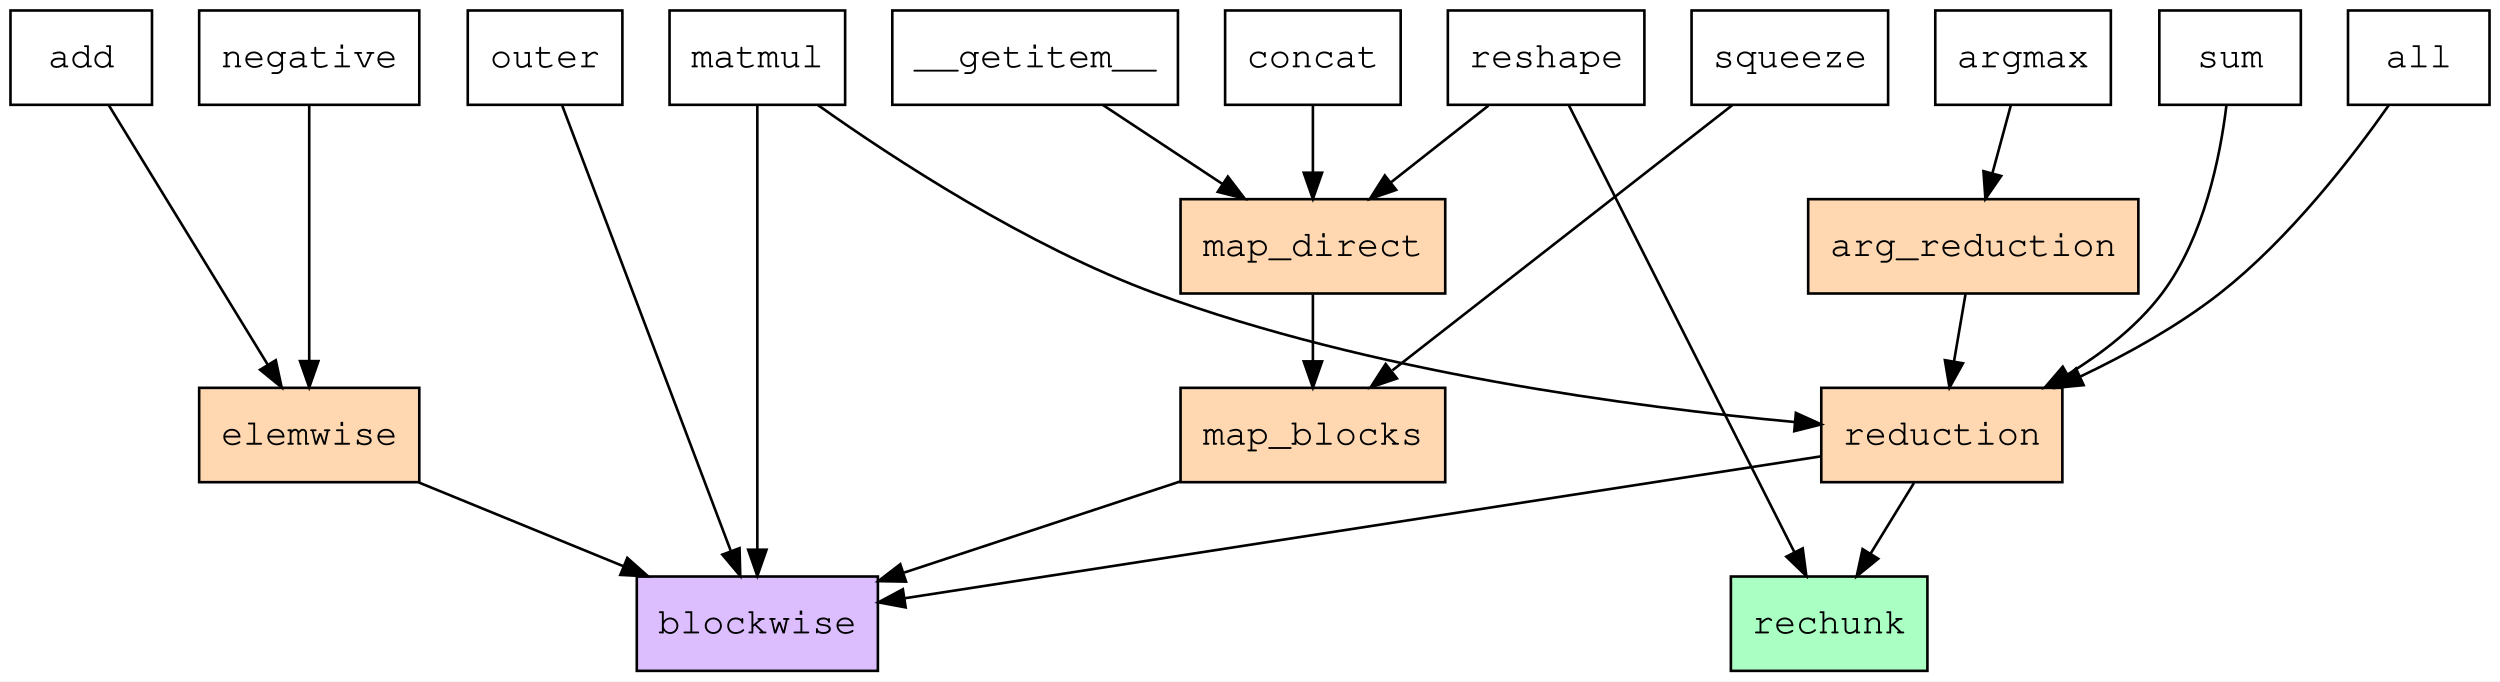
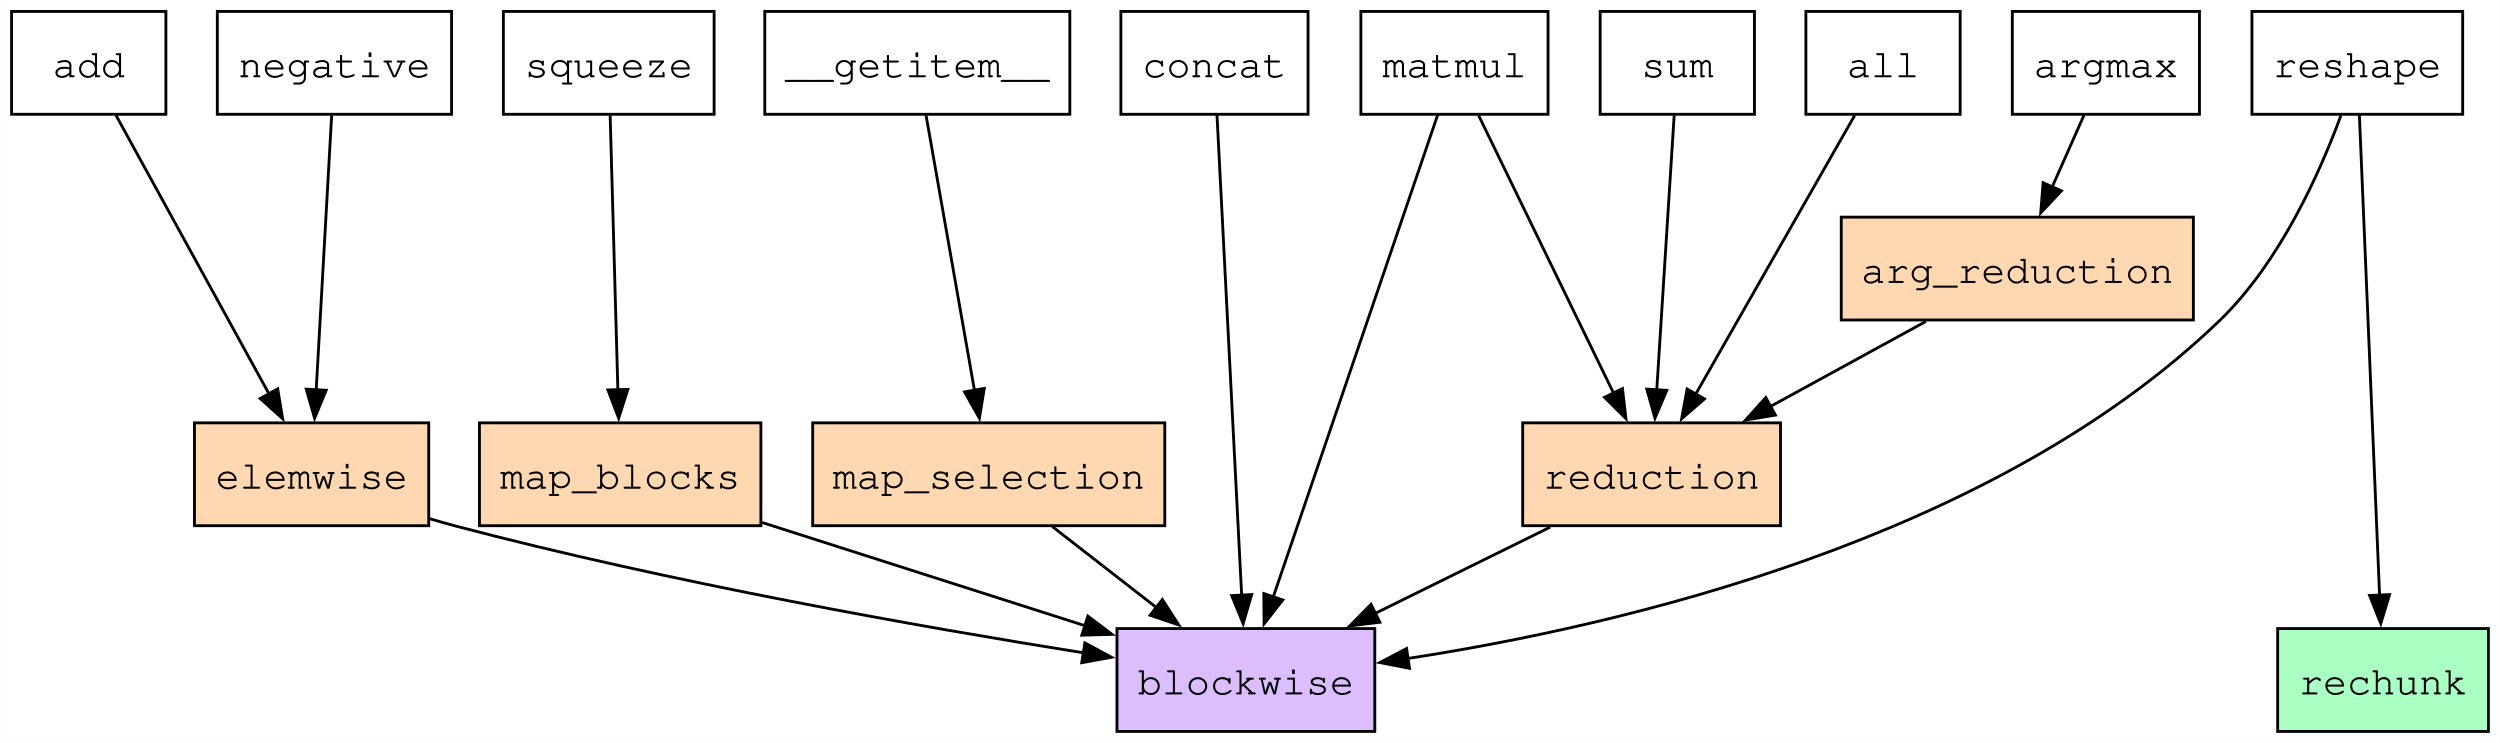
- <svg xmlns="http://www.w3.org/2000/svg" width="954pt" height="260pt" viewBox="0.00 0.00 954.00 260.00">
+ <svg xmlns="http://www.w3.org/2000/svg" width="875pt" height="260pt" viewBox="0.00 0.00 874.88 260.00">
  <g id="graph0" class="graph" transform="scale(1 1) rotate(0) translate(4 256)">
-     <polygon fill="white" stroke="transparent" points="-4,4 -4,-256 950,-256 950,4 -4,4" />
+     <polygon fill="white" stroke="none" points="-4,4 -4,-256 870.88,-256 870.88,4 -4,4" />
    <g id="node1" class="node">
-       <polygon fill="#dcbeff" stroke="black" points="331,-36 239,-36 239,0 331,0 331,-36" />
-       <text text-anchor="middle" x="285" y="-14.3" font-family="Courier,monospace" font-size="14.00">blockwise</text>
+       <polygon fill="#dcbeff" stroke="black" points="477.12,-36 386.88,-36 386.88,0 477.12,0 477.12,-36" />
+       <text text-anchor="middle" x="432" y="-12.95" font-family="Courier,monospace" font-size="14.00">blockwise</text>
    </g>
    <g id="node2" class="node">
-       <polygon fill="#aaffc3" stroke="black" points="731.5,-36 656.5,-36 656.5,0 731.5,0 731.5,-36" />
-       <text text-anchor="middle" x="694" y="-14.3" font-family="Courier,monospace" font-size="14.00">rechunk</text>
+       <polygon fill="#aaffc3" stroke="black" points="866.88,-36 793.12,-36 793.12,0 866.88,0 866.88,-36" />
+       <text text-anchor="middle" x="830" y="-12.95" font-family="Courier,monospace" font-size="14.00">rechunk</text>
    </g>
    <g id="node3" class="node">
-       <polygon fill="#ffd8b1" stroke="black" points="156,-108 72,-108 72,-72 156,-72 156,-108" />
-       <text text-anchor="middle" x="114" y="-86.3" font-family="Courier,monospace" font-size="14.00">elemwise</text>
+       <polygon fill="#ffd8b1" stroke="black" points="146,-108 64,-108 64,-72 146,-72 146,-108" />
+       <text text-anchor="middle" x="105" y="-84.95" font-family="Courier,monospace" font-size="14.00">elemwise</text>
    </g>
    <g id="edge1" class="edge">
-       <path fill="none" stroke="black" d="M155.83,-71.88C179.42,-62.22 209.06,-50.09 234,-39.88" />
-       <polygon fill="black" stroke="black" points="235.38,-43.1 243.3,-36.07 232.72,-36.62 235.38,-43.1" />
+       <path fill="none" stroke="black" d="M146.34,-74.45C149.25,-73.58 152.16,-72.75 155,-72 230.29,-52.1 318.94,-36.47 375.29,-27.49" />
+       <polygon fill="black" stroke="black" points="375.64,-30.97 384.97,-25.96 374.55,-24.06 375.64,-30.97" />
    </g>
    <g id="node4" class="node">
-       <polygon fill="#ffd8b1" stroke="black" points="547.5,-108 446.5,-108 446.5,-72 547.5,-72 547.5,-108" />
-       <text text-anchor="middle" x="497" y="-86.3" font-family="Courier,monospace" font-size="14.00">map_blocks</text>
+       <polygon fill="#ffd8b1" stroke="black" points="262.25,-108 163.75,-108 163.75,-72 262.25,-72 262.25,-108" />
+       <text text-anchor="middle" x="213" y="-84.95" font-family="Courier,monospace" font-size="14.00">map_blocks</text>
    </g>
    <g id="edge2" class="edge">
-       <path fill="none" stroke="black" d="M446.49,-72.32C414.75,-61.84 373.76,-48.31 341.02,-37.5" />
-       <polygon fill="black" stroke="black" points="341.74,-34.05 331.14,-34.24 339.54,-40.69 341.74,-34.05" />
+       <path fill="none" stroke="black" d="M262.69,-73.12C296.43,-62.33 341.1,-48.06 376.08,-36.87" />
+       <polygon fill="black" stroke="black" points="376.7,-40.35 385.16,-33.97 374.57,-33.68 376.7,-40.35" />
    </g>
    <g id="node5" class="node">
-       <polygon fill="#ffd8b1" stroke="black" points="547.5,-180 446.5,-180 446.5,-144 547.5,-144 547.5,-180" />
-       <text text-anchor="middle" x="497" y="-158.3" font-family="Courier,monospace" font-size="14.00">map_direct</text>
+       <polygon fill="#ffd8b1" stroke="black" points="403.62,-108 280.38,-108 280.38,-72 403.62,-72 403.62,-108" />
+       <text text-anchor="middle" x="342" y="-84.95" font-family="Courier,monospace" font-size="14.00">map_selection</text>
    </g>
    <g id="edge3" class="edge">
-       <path fill="none" stroke="black" d="M497,-143.7C497,-135.98 497,-126.71 497,-118.11" />
-       <polygon fill="black" stroke="black" points="500.5,-118.1 497,-108.1 493.5,-118.1 500.5,-118.1" />
+       <path fill="none" stroke="black" d="M364.25,-71.7C375.28,-63.11 388.79,-52.61 400.84,-43.24" />
+       <polygon fill="black" stroke="black" points="402.76,-46.18 408.5,-37.28 398.46,-40.65 402.76,-46.18" />
    </g>
    <g id="node6" class="node">
-       <polygon fill="#ffd8b1" stroke="black" points="783,-108 691,-108 691,-72 783,-72 783,-108" />
-       <text text-anchor="middle" x="737" y="-86.3" font-family="Courier,monospace" font-size="14.00">reduction</text>
+       <polygon fill="#ffd8b1" stroke="black" points="619.12,-108 528.88,-108 528.88,-72 619.12,-72 619.12,-108" />
+       <text text-anchor="middle" x="574" y="-84.95" font-family="Courier,monospace" font-size="14.00">reduction</text>
    </g>
    <g id="edge4" class="edge">
-       <path fill="none" stroke="black" d="M690.75,-81.84C607.23,-68.9 431.55,-41.7 341.23,-27.71" />
-       <polygon fill="black" stroke="black" points="341.6,-24.22 331.18,-26.15 340.53,-31.14 341.6,-24.22" />
+       <path fill="none" stroke="black" d="M538.53,-71.52C519.93,-62.34 496.93,-51.01 477.07,-41.22" />
+       <polygon fill="black" stroke="black" points="478.89,-38.21 468.37,-36.93 475.79,-44.49 478.89,-38.21" />
+     </g>
+     <g id="node7" class="node">
+       <polygon fill="#ffd8b1" stroke="black" points="763.62,-180 640.38,-180 640.38,-144 763.62,-144 763.62,-180" />
+       <text text-anchor="middle" x="702" y="-156.95" font-family="Courier,monospace" font-size="14.00">arg_reduction</text>
    </g>
    <g id="edge5" class="edge">
-       <path fill="none" stroke="black" d="M726.37,-71.7C721.37,-63.56 715.31,-53.69 709.79,-44.7" />
-       <polygon fill="black" stroke="black" points="712.72,-42.79 704.51,-36.1 706.76,-46.46 712.72,-42.79" />
+       <path fill="none" stroke="black" d="M670.03,-143.52C653.57,-134.51 633.29,-123.42 615.62,-113.76" />
+       <polygon fill="black" stroke="black" points="617.34,-110.71 606.89,-108.99 613.98,-116.86 617.34,-110.71" />
    </g>
-     <g id="node7" class="node">
-       <polygon fill="#ffd8b1" stroke="black" points="812,-180 686,-180 686,-144 812,-144 812,-180" />
-       <text text-anchor="middle" x="749" y="-158.3" font-family="Courier,monospace" font-size="14.00">arg_reduction</text>
+     <g id="node8" class="node">
+       <polygon fill="none" stroke="black" points="370.38,-252 263.62,-252 263.62,-216 370.38,-216 370.38,-252" />
+       <text text-anchor="middle" x="317" y="-228.95" font-family="Courier,monospace" font-size="14.00">__getitem__</text>
    </g>
    <g id="edge6" class="edge">
-       <path fill="none" stroke="black" d="M746.03,-143.7C744.71,-135.98 743.12,-126.71 741.65,-118.11" />
-       <polygon fill="black" stroke="black" points="745.07,-117.37 739.93,-108.1 738.17,-118.55 745.07,-117.37" />
+       <path fill="none" stroke="black" d="M320.07,-215.59C324.29,-191.61 331.94,-148.14 337,-119.42" />
+       <polygon fill="black" stroke="black" points="340.44,-120.06 338.73,-109.6 333.54,-118.84 340.44,-120.06" />
    </g>
-     <g id="node8" class="node">
-       <polygon fill="none" stroke="black" points="445.5,-252 336.5,-252 336.5,-216 445.5,-216 445.5,-252" />
-       <text text-anchor="middle" x="391" y="-230.3" font-family="Courier,monospace" font-size="14.00">__getitem__</text>
-     </g>
-     <g id="edge7" class="edge">
-       <path fill="none" stroke="black" d="M416.93,-215.88C430.66,-206.81 447.71,-195.55 462.54,-185.76" />
-       <polygon fill="black" stroke="black" points="464.55,-188.62 470.97,-180.19 460.7,-182.78 464.55,-188.62" />
-     </g>
-     <g id="node13" class="node">
-       <polygon fill="none" stroke="black" points="530.5,-252 463.5,-252 463.5,-216 530.5,-216 530.5,-252" />
-       <text text-anchor="middle" x="497" y="-230.3" font-family="Courier,monospace" font-size="14.00">concat</text>
+     <g id="node12" class="node">
+       <polygon fill="none" stroke="black" points="453.75,-252 388.25,-252 388.25,-216 453.75,-216 453.75,-252" />
+       <text text-anchor="middle" x="421" y="-228.95" font-family="Courier,monospace" font-size="14.00">concat</text>
    </g>
    <g id="node9" class="node">
      <polygon fill="none" stroke="black" points="54,-252 0,-252 0,-216 54,-216 54,-252" />
-       <text text-anchor="middle" x="27" y="-230.3" font-family="Courier,monospace" font-size="14.00">add</text>
+       <text text-anchor="middle" x="27" y="-228.95" font-family="Courier,monospace" font-size="14.00">add</text>
+     </g>
+     <g id="edge7" class="edge">
+       <path fill="none" stroke="black" d="M36.56,-215.59C49.97,-191.18 74.47,-146.58 90.23,-117.89" />
+       <polygon fill="black" stroke="black" points="93.13,-119.89 94.87,-109.44 86.99,-116.52 93.13,-119.89" />
+     </g>
+     <g id="node10" class="node">
+       <polygon fill="none" stroke="black" points="154,-252 72,-252 72,-216 154,-216 154,-252" />
+       <text text-anchor="middle" x="113" y="-228.95" font-family="Courier,monospace" font-size="14.00">negative</text>
    </g>
    <g id="edge8" class="edge">
-       <path fill="none" stroke="black" d="M37.49,-215.87C52.58,-191.24 80.52,-145.64 98.14,-116.88" />
-       <polygon fill="black" stroke="black" points="101.23,-118.54 103.47,-108.19 95.26,-114.89 101.23,-118.54" />
+       <path fill="none" stroke="black" d="M112.02,-215.59C110.67,-191.61 108.22,-148.14 106.6,-119.42" />
+       <polygon fill="black" stroke="black" points="110.11,-119.41 106.05,-109.62 103.12,-119.8 110.11,-119.41" />
    </g>
-     <g id="node10" class="node">
-       <polygon fill="none" stroke="black" points="156,-252 72,-252 72,-216 156,-216 156,-252" />
-       <text text-anchor="middle" x="114" y="-230.3" font-family="Courier,monospace" font-size="14.00">negative</text>
+     <g id="node14" class="node">
+       <polygon fill="none" stroke="black" points="245.88,-252 172.12,-252 172.12,-216 245.88,-216 245.88,-252" />
+       <text text-anchor="middle" x="209" y="-228.95" font-family="Courier,monospace" font-size="14.00">squeeze</text>
+     </g>
+     <g id="node11" class="node">
+       <polygon fill="none" stroke="black" points="537.75,-252 472.25,-252 472.25,-216 537.75,-216 537.75,-252" />
+       <text text-anchor="middle" x="505" y="-228.95" font-family="Courier,monospace" font-size="14.00">matmul</text>
    </g>
    <g id="edge9" class="edge">
-       <path fill="none" stroke="black" d="M114,-215.87C114,-191.67 114,-147.21 114,-118.39" />
-       <polygon fill="black" stroke="black" points="117.5,-118.19 114,-108.19 110.5,-118.19 117.5,-118.19" />
-     </g>
-     <g id="node12" class="node">
-       <polygon fill="none" stroke="black" points="233.5,-252 174.5,-252 174.5,-216 233.5,-216 233.5,-252" />
-       <text text-anchor="middle" x="204" y="-230.3" font-family="Courier,monospace" font-size="14.00">outer</text>
-     </g>
-     <g id="node11" class="node">
-       <polygon fill="none" stroke="black" points="318.5,-252 251.5,-252 251.5,-216 318.5,-216 318.5,-252" />
-       <text text-anchor="middle" x="285" y="-230.3" font-family="Courier,monospace" font-size="14.00">matmul</text>
+       <path fill="none" stroke="black" d="M499.15,-215.85C486.58,-178.99 456.87,-91.92 441.54,-46.96" />
+       <polygon fill="black" stroke="black" points="444.91,-46 438.37,-37.66 438.28,-48.26 444.91,-46" />
    </g>
    <g id="edge10" class="edge">
-       <path fill="none" stroke="black" d="M285,-215.85C285,-178.83 285,-91.18 285,-46.39" />
-       <polygon fill="black" stroke="black" points="288.5,-46.23 285,-36.23 281.5,-46.23 288.5,-46.23" />
+       <path fill="none" stroke="black" d="M513.46,-215.59C525.27,-191.29 546.8,-146.97 560.75,-118.27" />
+       <polygon fill="black" stroke="black" points="563.8,-120 565.02,-109.47 557.51,-116.94 563.8,-120" />
+     </g>
+     <g id="node16" class="node">
+       <polygon fill="none" stroke="black" points="610,-252 556,-252 556,-216 610,-216 610,-252" />
+       <text text-anchor="middle" x="583" y="-228.95" font-family="Courier,monospace" font-size="14.00">sum</text>
    </g>
    <g id="edge11" class="edge">
-       <path fill="none" stroke="black" d="M308.16,-215.87C336.89,-195.5 388.06,-161.99 437,-144 518.65,-113.98 619.23,-100.66 680.7,-94.97" />
-       <polygon fill="black" stroke="black" points="681.31,-98.43 690.97,-94.06 680.69,-91.46 681.31,-98.43" />
+       <path fill="none" stroke="black" d="M421.88,-215.85C423.77,-179.14 428.21,-92.66 430.53,-47.53" />
+       <polygon fill="black" stroke="black" points="434.02,-47.91 431.04,-37.74 427.03,-47.55 434.02,-47.91" />
+     </g>
+     <g id="node13" class="node">
+       <polygon fill="none" stroke="black" points="857.88,-252 784.12,-252 784.12,-216 857.88,-216 857.88,-252" />
+       <text text-anchor="middle" x="821" y="-228.95" font-family="Courier,monospace" font-size="14.00">reshape</text>
+     </g>
+     <g id="edge13" class="edge">
+       <path fill="none" stroke="black" d="M815.27,-215.6C808.08,-196.04 794.08,-164.38 773,-144 693.45,-67.09 562.72,-36.88 488.36,-25.49" />
+       <polygon fill="black" stroke="black" points="489.27,-22.09 478.87,-24.1 488.25,-29.01 489.27,-22.09" />
    </g>
    <g id="edge12" class="edge">
-       <path fill="none" stroke="black" d="M210.49,-215.85C224.56,-178.68 257.96,-90.44 274.85,-45.82" />
-       <polygon fill="black" stroke="black" points="278.21,-46.82 278.48,-36.23 271.66,-44.35 278.21,-46.82" />
-     </g>
-     <g id="edge13" class="edge">
-       <path fill="none" stroke="black" d="M497,-215.7C497,-207.98 497,-198.71 497,-190.11" />
-       <polygon fill="black" stroke="black" points="500.5,-190.1 497,-180.1 493.5,-190.1 500.5,-190.1" />
-     </g>
-     <g id="node14" class="node">
-       <polygon fill="none" stroke="black" points="623.5,-252 548.5,-252 548.5,-216 623.5,-216 623.5,-252" />
-       <text text-anchor="middle" x="586" y="-230.3" font-family="Courier,monospace" font-size="14.00">reshape</text>
+       <path fill="none" stroke="black" d="M821.72,-215.85C823.26,-179.14 826.9,-92.66 828.8,-47.53" />
+       <polygon fill="black" stroke="black" points="832.29,-47.88 829.21,-37.74 825.29,-47.59 832.29,-47.88" />
    </g>
    <g id="edge14" class="edge">
-       <path fill="none" stroke="black" d="M594.66,-215.85C613.5,-178.52 658.32,-89.69 680.75,-45.26" />
-       <polygon fill="black" stroke="black" points="683.92,-46.74 685.3,-36.23 677.67,-43.58 683.92,-46.74" />
+       <path fill="none" stroke="black" d="M209.49,-215.59C210.17,-191.61 211.39,-148.14 212.2,-119.42" />
+       <polygon fill="black" stroke="black" points="215.69,-119.72 212.48,-109.62 208.7,-119.52 215.69,-119.72" />
+     </g>
+     <g id="node15" class="node">
+       <polygon fill="none" stroke="black" points="765.75,-252 700.25,-252 700.25,-216 765.75,-216 765.75,-252" />
+       <text text-anchor="middle" x="733" y="-228.95" font-family="Courier,monospace" font-size="14.00">argmax</text>
    </g>
    <g id="edge15" class="edge">
-       <path fill="none" stroke="black" d="M564,-215.7C552.79,-206.88 539,-196.03 526.85,-186.47" />
-       <polygon fill="black" stroke="black" points="528.77,-183.54 518.75,-180.1 524.44,-189.04 528.77,-183.54" />
-     </g>
-     <g id="node15" class="node">
-       <polygon fill="none" stroke="black" points="716.5,-252 641.5,-252 641.5,-216 716.5,-216 716.5,-252" />
-       <text text-anchor="middle" x="679" y="-230.3" font-family="Courier,monospace" font-size="14.00">squeeze</text>
+       <path fill="none" stroke="black" d="M725.34,-215.7C721.96,-208.07 717.91,-198.92 714.13,-190.4" />
+       <polygon fill="black" stroke="black" points="717.44,-189.21 710.19,-181.49 711.04,-192.05 717.44,-189.21" />
    </g>
    <g id="edge16" class="edge">
-       <path fill="none" stroke="black" d="M657.05,-215.87C624.66,-190.6 563.97,-143.25 527.35,-114.68" />
-       <polygon fill="black" stroke="black" points="529.07,-111.58 519.03,-108.19 524.76,-117.1 529.07,-111.58" />
+       <path fill="none" stroke="black" d="M581.9,-215.59C580.38,-191.61 577.62,-148.14 575.8,-119.42" />
+       <polygon fill="black" stroke="black" points="579.31,-119.38 575.18,-109.62 572.32,-119.82 579.31,-119.38" />
    </g>
-     <g id="node16" class="node">
-       <polygon fill="none" stroke="black" points="801.5,-252 734.5,-252 734.5,-216 801.5,-216 801.5,-252" />
-       <text text-anchor="middle" x="768" y="-230.3" font-family="Courier,monospace" font-size="14.00">argmax</text>
+     <g id="node17" class="node">
+       <polygon fill="none" stroke="black" points="682,-252 628,-252 628,-216 682,-216 682,-252" />
+       <text text-anchor="middle" x="655" y="-228.95" font-family="Courier,monospace" font-size="14.00">all</text>
    </g>
    <g id="edge17" class="edge">
-       <path fill="none" stroke="black" d="M763.3,-215.7C761.19,-207.9 758.64,-198.51 756.28,-189.83" />
-       <polygon fill="black" stroke="black" points="759.64,-188.84 753.64,-180.1 752.88,-190.67 759.64,-188.84" />
-     </g>
-     <g id="node17" class="node">
-       <polygon fill="none" stroke="black" points="874,-252 820,-252 820,-216 874,-216 874,-252" />
-       <text text-anchor="middle" x="847" y="-230.3" font-family="Courier,monospace" font-size="14.00">sum</text>
-     </g>
-     <g id="edge18" class="edge">
-       <path fill="none" stroke="black" d="M845.63,-215.99C843.32,-196.8 837.18,-165.46 821,-144 811.55,-131.46 798.19,-121.14 784.91,-113.04" />
-       <polygon fill="black" stroke="black" points="786.64,-110 776.23,-108.04 783.14,-116.07 786.64,-110" />
-     </g>
-     <g id="node18" class="node">
-       <polygon fill="none" stroke="black" points="946,-252 892,-252 892,-216 946,-216 946,-252" />
-       <text text-anchor="middle" x="919" y="-230.3" font-family="Courier,monospace" font-size="14.00">all</text>
-     </g>
-     <g id="edge19" class="edge">
-       <path fill="none" stroke="black" d="M907.52,-215.79C893.92,-196.41 869.73,-164.91 843,-144 826.99,-131.48 807.56,-120.73 789.72,-112.25" />
-       <polygon fill="black" stroke="black" points="791.11,-109.03 780.57,-108.02 788.18,-115.39 791.11,-109.03" />
+       <path fill="none" stroke="black" d="M645.07,-215.59C631.15,-191.18 605.71,-146.58 589.34,-117.89" />
+       <polygon fill="black" stroke="black" points="592.51,-116.38 584.51,-109.43 586.43,-119.85 592.51,-116.38" />
    </g>
  </g>
</svg>
